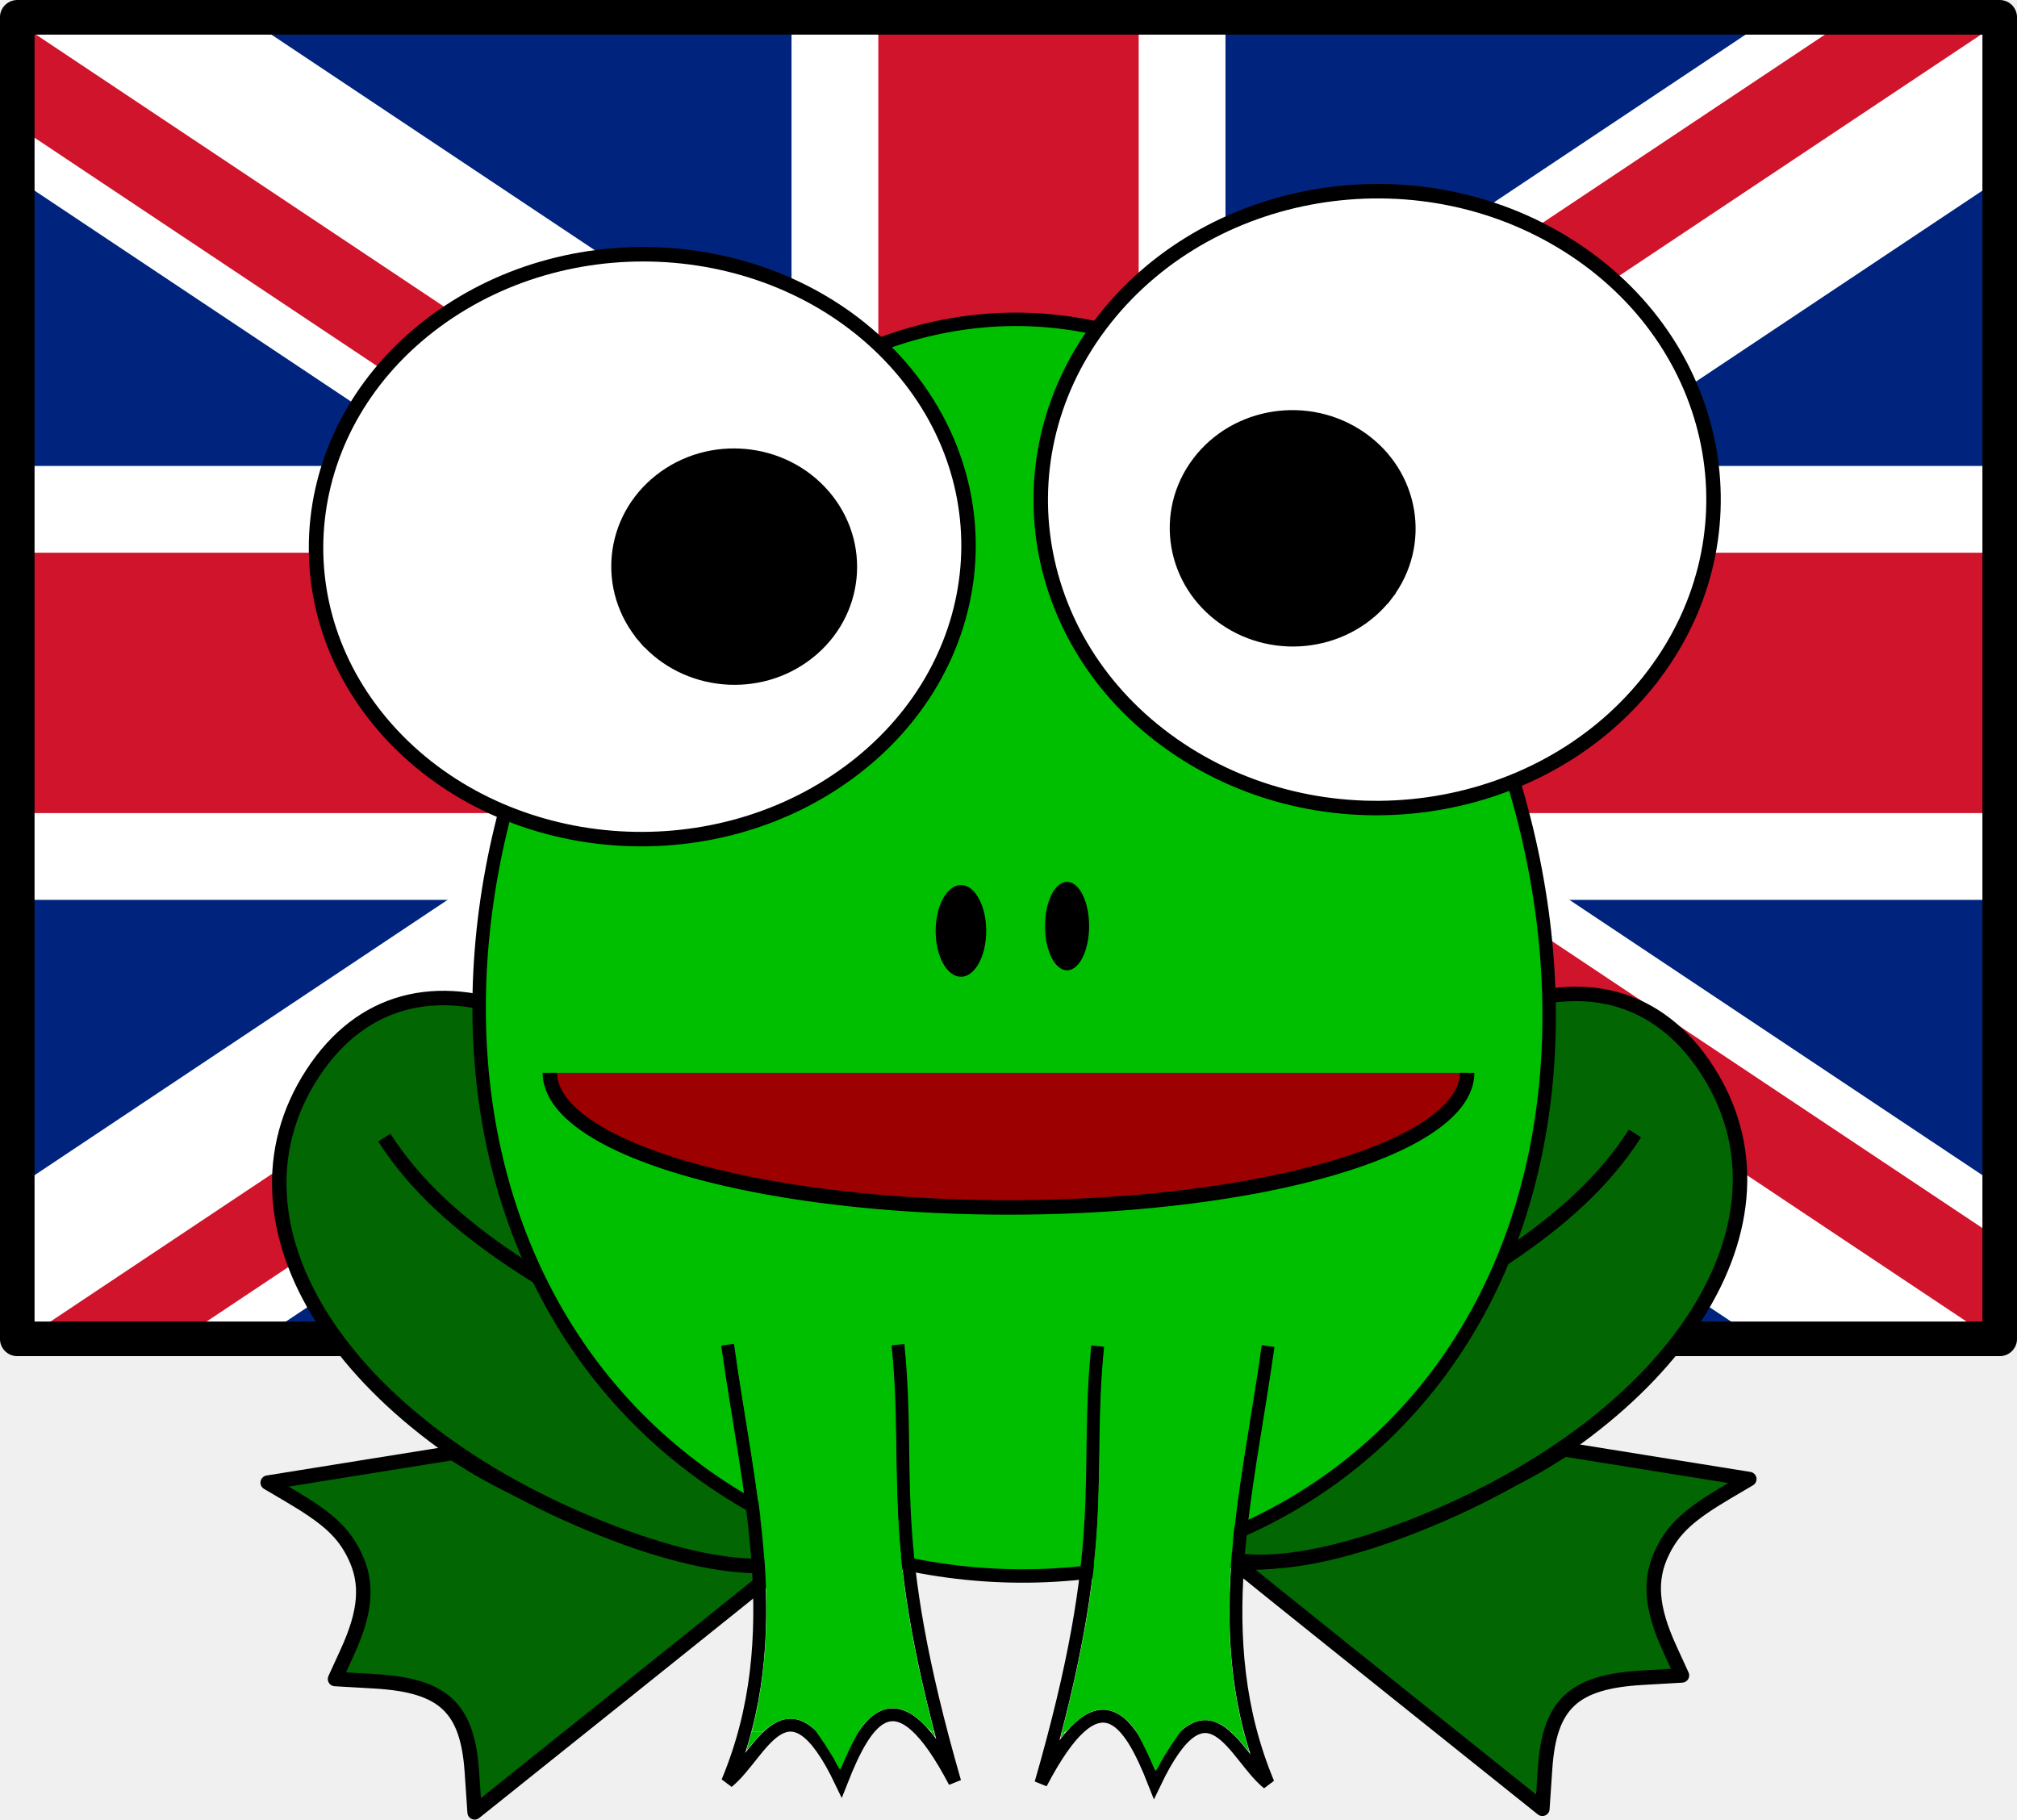
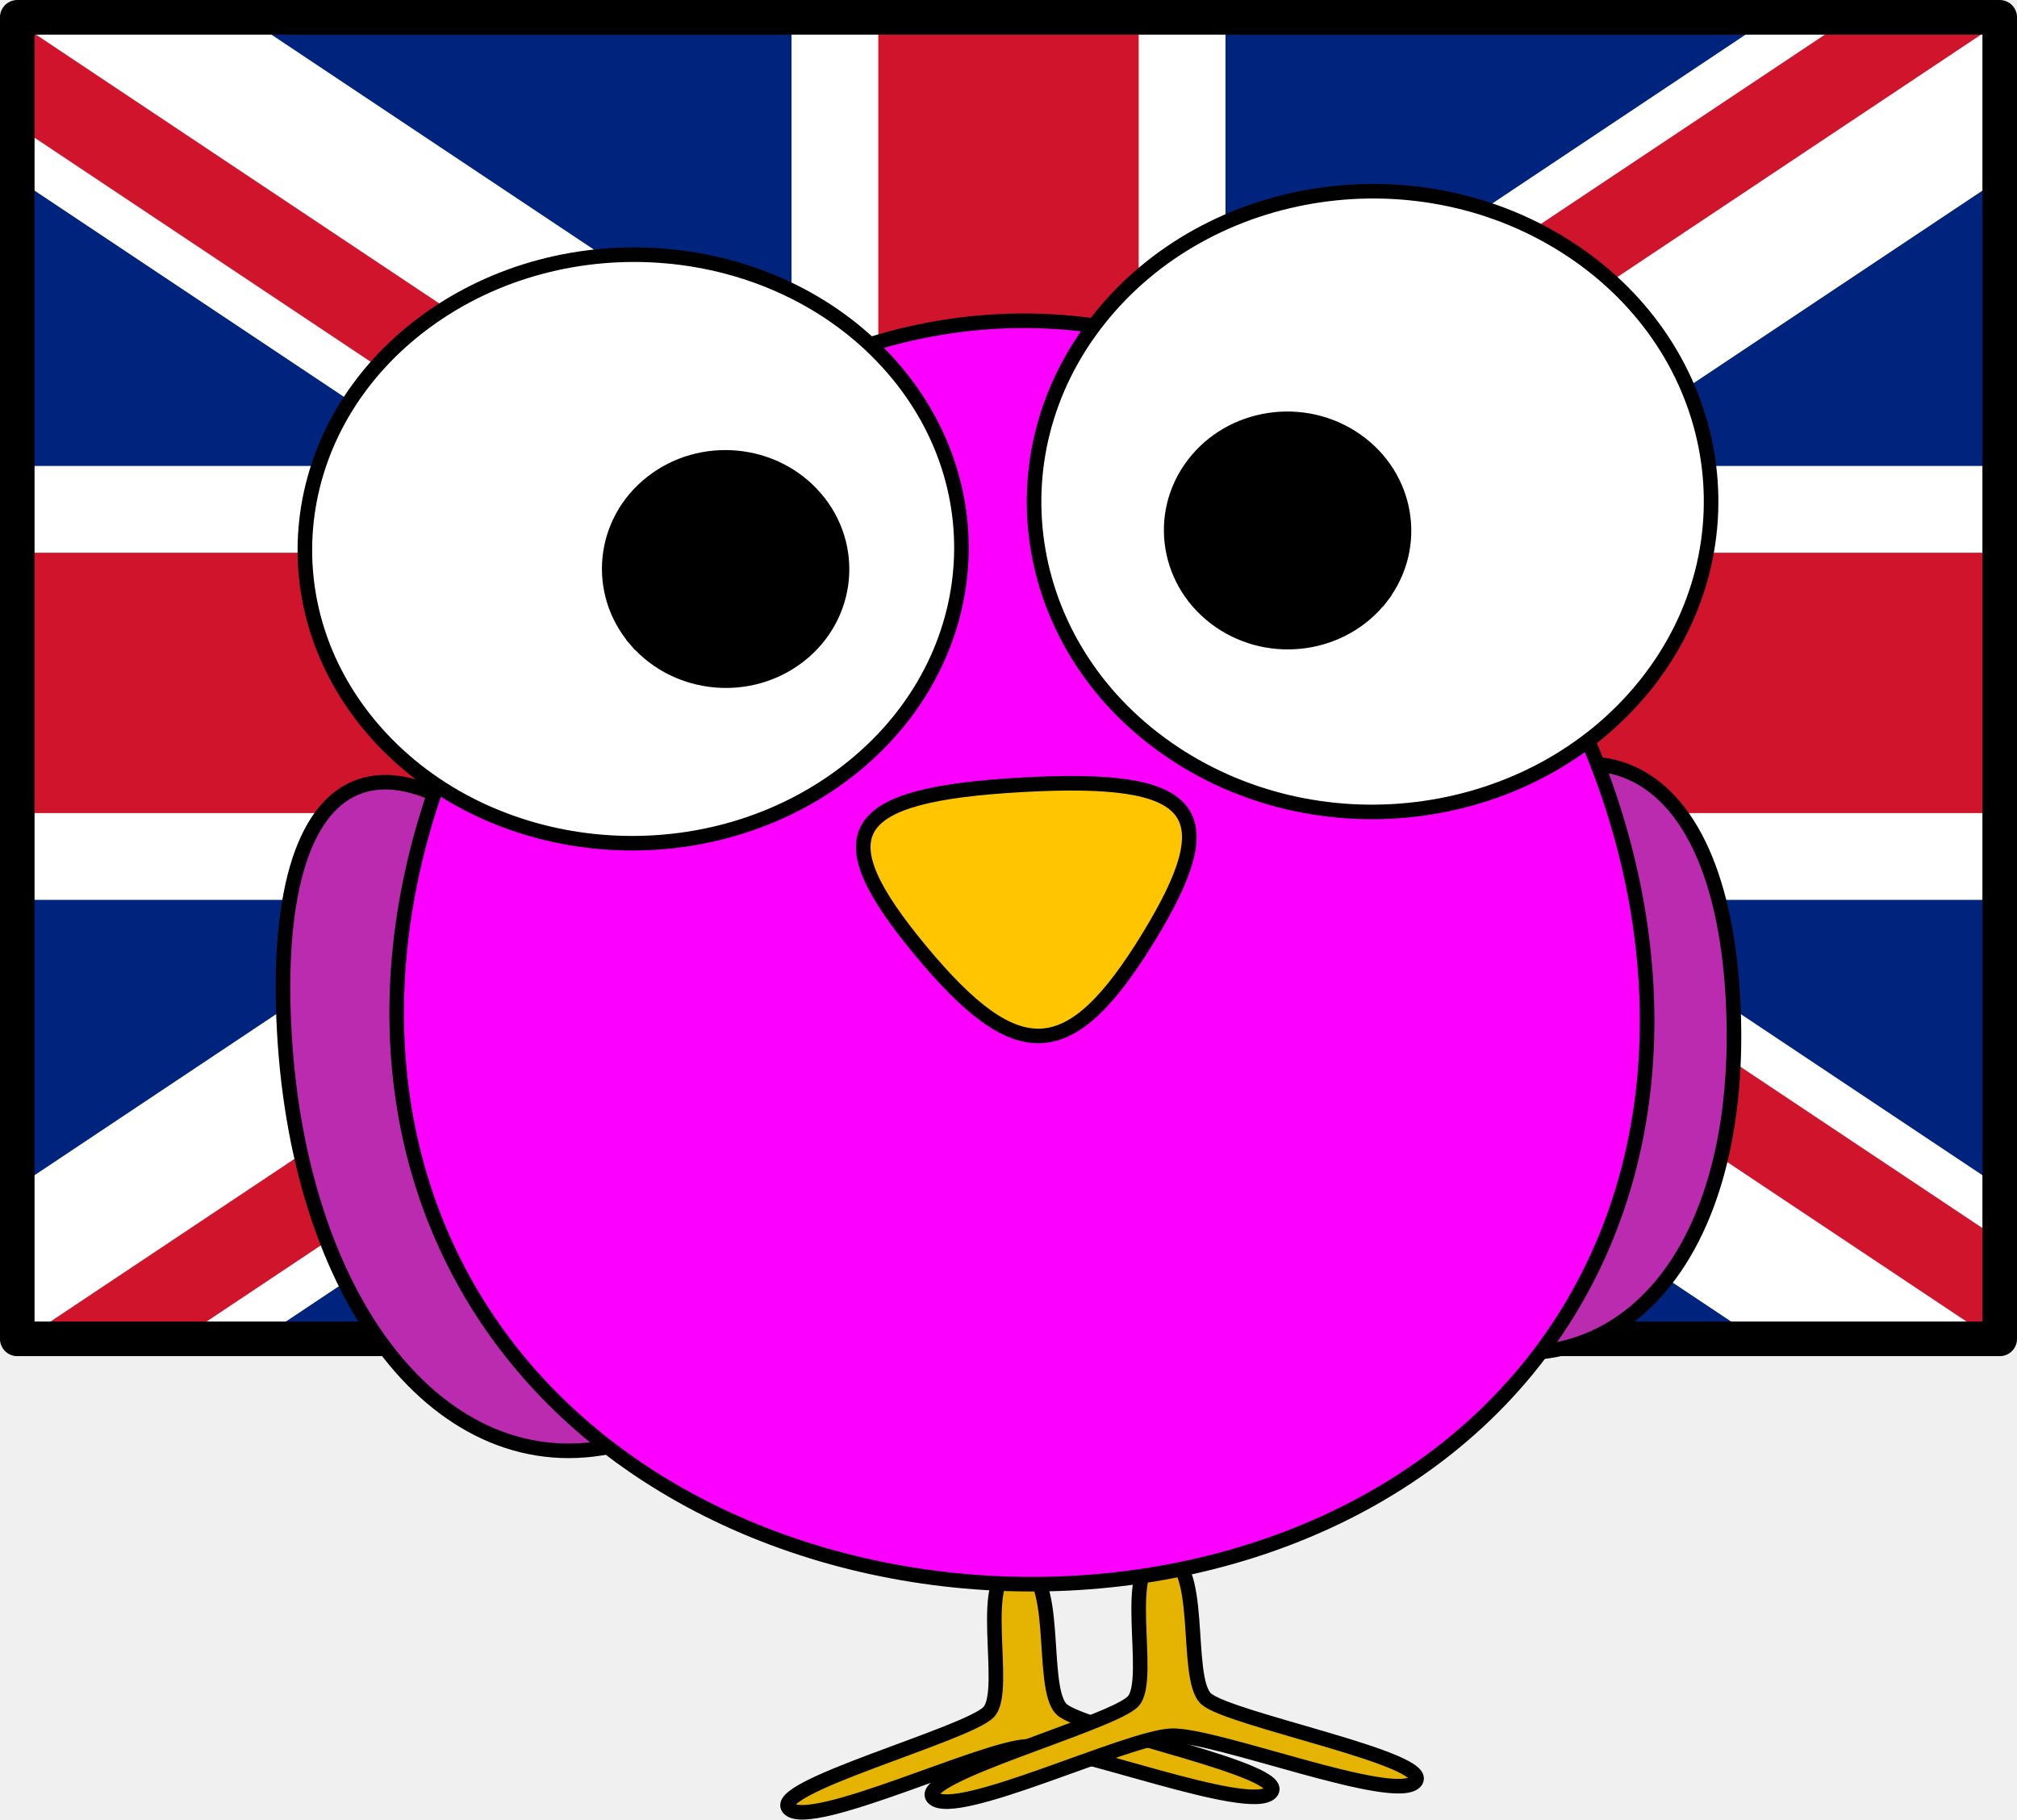
<svg xmlns="http://www.w3.org/2000/svg" width="591.844" height="533.96" viewBox="0 0 591.844 533.96" id="svg4155" version="1.1">
  <defs id="defs4157" />
  <g id="layer1" transform="translate(162.0987,869.7905)">
    <g id="g3099" transform="matrix(0.6366667,0,0,0.6366667,-152.6768,-860.3904)">
      <rect id="rect3079" height="600" width="900" x="0" y="0" style="fill:#00247d" />
      <path id="path3081" d="M 791.5,0 0,527.656 V 600 H 108.5 L 900,72.344 V 0 z M 0,0 V 72.344 L 791.5,600 H 900 V 527.656 L 108.5,0 z" style="fill:#ffffff" />
      <path id="path3083" d="M 0,0 V 47.969 L 378.063,300 H 450 L 0,600 H 71.937 L 450,347.969 V 300 L 900,600 V 552.031 L 521.938,300 H 450 L 900,0 H 828.063 L 450,252.031 V 300 z" style="fill:#cf142b" />
      <path id="path3085" d="M 0,200 V 400 H 900 V 200 z M 350,0 V 600 H 550 V 0 z" style="fill:#ffffff" />
      <g id="g3087" style="fill:#cf142b">
        <rect id="rect3089" height="120" width="900" y="240" x="0" />
        <rect id="rect3091" height="600" width="120" x="390" y="0" />
      </g>
    </g>
    <rect style="fill:none;stroke:#000000;stroke-width:10.152;stroke-linejoin:round;stroke-miterlimit:4;stroke-opacity:1;stroke-dasharray:none" id="rect3981" width="581.71" height="387.807" x="-157.035" y="-864.71" />
-     <g transform="matrix(0.303538,0,0,0.303538,-95.99837,-824.9752)" id="layer1-2">
-       <g id="g3511" transform="matrix(13.99207,0,0,13.99207,3344.725,1225.15)">
-         <g id="g3484" transform="translate(37.65579,0)">
-           <path id="path4761-9" d="m -196.31,18.378 c -5.834,-4.667 -10.686,-8.57 -10.783,-8.674 -0.097,-0.103 0.176,-0.079 0.608,0.053 1.145,0.352 5.558,-0.345 8.974,-1.416 2.904,-0.911 9.473,-3.92 12.034,-5.513 l 1.287,-0.8 6.391,1.027 6.391,1.027 -1.491,0.878 c -2.686,1.583 -3.742,2.555 -4.523,4.168 -0.924,1.909 -0.773,3.857 0.519,6.679 l 0.843,1.842 -2.74,0.159 c -4.759,0.275 -6.413,1.82 -6.715,6.269 l -0.189,2.787 -10.607,-8.486 z" style="fill:#026602;fill-opacity:1;fill-rule:evenodd;stroke:#000000;stroke-linecap:square;stroke-linejoin:round;stroke-opacity:1" />
-           <path style="fill:#026602;fill-rule:evenodd;stroke:#000000;stroke-width:1;stroke-linecap:square;stroke-linejoin:round" id="imagebot_10-36" d="m -174.334,-24.205 c -6.785,-10.437 -20.917,-4.811 -32.117,12.786 -11.201,17.599 -5.869,25.798 12.118,18.638 17.986,-7.161 26.785,-20.987 19.999,-31.423 z" />
-           <path id="path4761-0-4" d="m -248.866,18.626 c 5.834,-4.667 10.686,-8.57 10.783,-8.674 0.097,-0.103 -0.176,-0.079 -0.608,0.053 -1.145,0.352 -5.558,-0.345 -8.974,-1.416 -2.904,-0.911 -9.473,-3.92 -12.034,-5.513 l -1.287,-0.8 -6.391,1.027 -6.391,1.027 1.491,0.878 c 2.686,1.583 3.742,2.555 4.523,4.168 0.924,1.909 0.773,3.857 -0.519,6.679 l -0.843,1.842 2.74,0.159 c 4.759,0.275 6.413,1.82 6.715,6.269 l 0.189,2.787 10.607,-8.486 z" style="fill:#026602;fill-opacity:1;fill-rule:evenodd;stroke:#000000;stroke-linecap:square;stroke-linejoin:round;stroke-opacity:1" />
-           <path style="fill:#026602;fill-rule:evenodd;stroke:#000000;stroke-width:1;stroke-linecap:square;stroke-linejoin:round" id="imagebot_10-3-2" d="m -270.684,-23.919 c 6.785,-10.437 20.917,-4.811 32.117,12.786 11.201,17.599 5.869,25.798 -12.118,18.638 -17.986,-7.161 -26.785,-20.987 -19.999,-31.423 z" />
-           <path id="path4790-59" d="m -199.307,-4.798 c 7.561,-4.285 15.635,-8.159 20,-15" style="fill:none;stroke:#000000;stroke-width:1px;stroke-linecap:butt;stroke-linejoin:miter;stroke-opacity:1" />
-           <path id="path4790-5-8" d="m -245.711,-4.512 c -7.561,-4.285 -15.635,-8.159 -20,-15" style="fill:none;stroke:#000000;stroke-width:1px;stroke-linecap:butt;stroke-linejoin:miter;stroke-opacity:1" />
-           <path style="fill:#00bf00;fill-rule:evenodd;stroke:#000000;stroke-width:0.928;stroke-linecap:square;stroke-linejoin:round" id="imagebot_7-0" d="m -221.075,-76.028 c -26.222,-1.021 -46.829,38.263 -34.343,65.473 12.484,27.213 51.814,28.746 65.552,2.557 13.738,-26.189 -4.989,-67.006 -31.209,-68.03 z" />
-           <path style="fill:#ffffff;fill-rule:evenodd;stroke:#000000;stroke-width:1;stroke-linecap:square;stroke-linejoin:round" id="imagebot_6-3" d="m -265.33,-47.486 c -7.884,-8.609 -6.469,-21.345 3.162,-28.443 9.633,-7.098 23.835,-5.874 31.719,2.737 7.886,8.609 6.471,21.345 -3.162,28.443 -9.565,7.049 -23.65,5.896 -31.576,-2.582" />
-           <path style="fill-rule:evenodd;stroke:#000000;stroke-width:1;stroke-linecap:square;stroke-linejoin:round" id="imagebot_5-6" d="m -247.71,-54.101 c -2.805,-3.276 -2.319,-8.107 1.089,-10.79 3.408,-2.683 8.445,-2.206 11.251,1.068 2.805,3.274 2.319,8.107 -1.089,10.792 -3.384,2.664 -8.38,2.213 -11.199,-1.012" />
-           <path style="fill:#ffffff;fill-rule:evenodd;stroke:#000000;stroke-width:1;stroke-linecap:square;stroke-linejoin:round" id="imagebot_4-2" d="m -178.317,-51.089 c 7.543,-9.529 5.242,-22.854 -5.14,-29.758 -10.385,-6.905 -24.92,-4.778 -32.463,4.754 -7.546,9.529 -5.244,22.854 5.14,29.758 10.312,6.857 24.731,4.812 32.326,-4.582" />
-           <path style="fill-rule:evenodd;stroke:#000000;stroke-width:1;stroke-linecap:square;stroke-linejoin:round" id="imagebot_3-2" d="m -196.479,-57.099 c 2.587,-3.426 1.787,-8.221 -1.79,-10.71 -3.577,-2.49 -8.574,-1.734 -11.161,1.689 -2.587,3.423 -1.787,8.221 1.79,10.713 3.551,2.472 8.509,1.745 11.113,-1.63" />
-           <ellipse ry="3.057" rx="1.524" cy="-34.126" cx="-218.542" id="path4678-0-8" style="fill:#000000;fill-opacity:1;fill-rule:evenodd;stroke:none" />
-           <ellipse ry="3.169" rx="1.747" cy="-33.792" cx="-225.874" id="path4678-0-9-3" style="fill:#000000;fill-opacity:1;fill-rule:evenodd;stroke:none" />
-           <path style="fill:none;stroke:#000000;stroke-width:0.889px;stroke-linecap:butt;stroke-linejoin:miter;stroke-opacity:1" d="m -241.995,-5.202 c 1.394,10.069 4.211,20.137 0,30.206 2.35,-1.878 4.128,-7.784 7.847,0 1.794,-4.568 3.863,-7.608 7.847,0 -4.883,-16.949 -2.993,-20.864 -3.923,-30.206 l 0,0 0,0 0,0" id="path4763-9-9-1" />
-           <path style="fill:#00bf00;fill-opacity:1;stroke:none" d="m -240.214,21.094 c 0.929,-3.826 1.131,-7.979 0.633,-13.004 -0.2,-2.018 -0.439,-3.707 -1.212,-8.552 -0.508,-3.185 -0.59,-3.71 -0.582,-3.718 0.032,-0.034 10.707,-0.439 10.727,-0.407 0.027,0.043 0.1,0.983 0.173,2.225 0.023,0.389 0.062,1.781 0.088,3.094 0.094,4.892 0.158,6.495 0.334,8.353 0.325,3.433 0.948,6.925 1.987,11.131 0.16,0.649 0.303,1.21 0.316,1.246 0.018,0.046 -0.007,0.065 -0.085,0.065 -0.08,0 -0.221,-0.114 -0.524,-0.424 -1.015,-1.039 -1.907,-1.381 -2.845,-1.091 -0.508,0.157 -1.123,0.645 -1.557,1.236 l -0.205,0.28 -1.41,0 -1.41,0 -0.332,-0.267 c -0.182,-0.147 -0.424,-0.314 -0.537,-0.371 -0.873,-0.442 -1.785,-0.29 -2.641,0.44 l -0.231,0.197 -0.396,0 -0.396,0 0.105,-0.431 z" id="path4802-5-5-5" />
-           <path style="fill:#00bf00;fill-opacity:1;stroke:none" d="m -234.468,23.76 c -0.313,-0.625 -1.253,-2.065 -1.669,-2.559 l -0.357,-0.424 1.967,-0.017 c 1.082,-0.009 1.978,-0.006 1.992,0.009 0.014,0.015 -0.072,0.184 -0.19,0.376 -0.306,0.496 -0.939,1.75 -1.212,2.402 -0.127,0.305 -0.25,0.575 -0.273,0.6 -0.022,0.025 -0.139,-0.149 -0.258,-0.387 z" id="path4804-1-5-8" />
-           <path style="fill:#00bf00;fill-opacity:1;stroke:none" d="m -240.668,22.729 c 0.012,-0.043 0.072,-0.246 0.133,-0.453 0.061,-0.207 0.132,-0.46 0.159,-0.563 l 0.049,-0.188 0.403,0 0.403,0 -0.285,0.298 c -0.157,0.164 -0.411,0.452 -0.566,0.641 -0.154,0.188 -0.289,0.343 -0.3,0.343 -0.011,0 -0.009,-0.035 0.003,-0.077 z" id="path4806-5-5-84" />
-           <path style="fill:#00bf00;fill-opacity:1;stroke:none" d="m -227.822,21.704 -0.142,-0.179 0.112,0 c 0.092,0 0.12,0.03 0.157,0.163 0.025,0.09 0.038,0.17 0.029,0.179 -0.009,0.009 -0.079,-0.065 -0.157,-0.163 z" id="path4808-7-7-33" />
-           <g transform="matrix(-1.000013,0,0,1.000013,-517.2856,10.89742)" id="g4166-4">
-             <g id="g4159-6">
-               <path style="fill:none;stroke:#000000;stroke-width:0.889px;stroke-linecap:butt;stroke-linejoin:miter;stroke-opacity:1" d="m -312.628,-16.002 c 1.394,10.069 4.211,20.137 0,30.206 2.35,-1.878 4.128,-7.784 7.847,0 1.794,-4.567 3.863,-7.608 7.847,0 -4.883,-16.949 -2.993,-20.864 -3.923,-30.206 l 0,0 0,0 0,0" id="path4763-9-9-1-5" />
-               <path style="fill:#00bf00;fill-opacity:1;stroke:none" d="m -310.848,10.294 c 0.929,-3.826 1.131,-7.979 0.633,-13.004 -0.2,-2.018 -0.439,-3.707 -1.212,-8.552 -0.508,-3.185 -0.59,-3.71 -0.582,-3.718 0.032,-0.034 10.707,-0.439 10.727,-0.407 0.027,0.043 0.1,0.983 0.173,2.225 0.023,0.389 0.062,1.781 0.088,3.094 0.094,4.892 0.158,6.495 0.334,8.353 0.325,3.433 0.948,6.925 1.987,11.13 0.16,0.649 0.303,1.21 0.316,1.246 0.018,0.046 -0.007,0.065 -0.085,0.065 -0.08,0 -0.221,-0.114 -0.524,-0.424 -1.015,-1.039 -1.907,-1.381 -2.845,-1.091 -0.508,0.157 -1.123,0.645 -1.557,1.236 l -0.205,0.28 -1.41,0 -1.41,0 -0.332,-0.267 c -0.182,-0.147 -0.424,-0.314 -0.537,-0.371 -0.873,-0.442 -1.785,-0.29 -2.641,0.44 l -0.231,0.197 -0.396,0 -0.396,0 0.105,-0.431 z" id="path4802-5-5-5-9" />
-               <path style="fill:#00bf00;fill-opacity:1;stroke:none" d="m -305.101,12.96 c -0.313,-0.625 -1.253,-2.065 -1.669,-2.559 l -0.357,-0.424 1.967,-0.017 c 1.082,-0.009 1.978,-0.006 1.992,0.009 0.014,0.015 -0.072,0.184 -0.19,0.376 -0.306,0.496 -0.939,1.75 -1.212,2.402 -0.127,0.305 -0.25,0.575 -0.273,0.6 -0.022,0.025 -0.139,-0.149 -0.258,-0.387 z" id="path4804-1-5-8-5" />
-               <path style="fill:#00bf00;fill-opacity:1;stroke:none" d="m -311.302,11.929 c 0.012,-0.043 0.072,-0.246 0.133,-0.453 0.061,-0.207 0.132,-0.46 0.159,-0.563 l 0.049,-0.188 0.403,0 0.403,0 -0.285,0.298 c -0.157,0.164 -0.411,0.452 -0.566,0.641 -0.154,0.188 -0.289,0.343 -0.3,0.343 -0.011,0 -0.009,-0.035 0.003,-0.077 z" id="path4806-5-5-84-7" />
-               <path style="fill:#00bf00;fill-opacity:1;stroke:none" d="m -298.456,10.903 -0.142,-0.179 0.112,0 c 0.092,0 0.12,0.03 0.157,0.163 0.025,0.09 0.038,0.17 0.029,0.179 -0.009,0.009 -0.079,-0.065 -0.157,-0.163 z" id="path4808-7-7-33-4" />
-             </g>
-           </g>
+     <g id="g4245" transform="matrix(4.273661,0,0,4.273661,2787.005,1973.518)">
+       <g id="g4232">
+         <g id="g4220" transform="translate(-687.3849,-657.6542)">
+           <path id="imagebot_12-2" d="m 94.933,83.748 c 12.694,5.455 22.112,-4.29 21.405,-22.146 -0.708,-17.858 -10.682,-22.143 -22.669,-9.74 -11.987,12.403 -11.431,26.433 1.264,31.886 z" style="fill:#bb2baf;fill-opacity:1;fill-rule:evenodd;stroke:#000000;stroke-width:1;stroke-linecap:square;stroke-linejoin:round" />
+           <path id="imagebot_11-7" d="M 39.744,91.555 C 51.847,88.64 51.257,73.441 38.405,57.013 25.551,40.583 16.042,42.875 16.792,62.219 17.543,81.564 27.642,94.472 39.744,91.555 Z" style="fill:#bb2baf;fill-opacity:1;fill-rule:evenodd;stroke:#000000;stroke-width:1;stroke-linecap:square;stroke-linejoin:round" />
+           <path id="imagebot_10-9" d="m 67.192,99.908 c -3.028,0.103 -0.55,8.467 -1.987,9.992 -1.435,1.525 -15.282,5.233 -13.689,6.655 1.593,1.421 13.303,-4.193 16.331,-4.297 3.028,-0.103 15.292,4.692 16.727,3.166 1.437,-1.525 -12.753,-4.275 -14.344,-5.695 -1.593,-1.422 -0.01,-9.925 -3.038,-9.822 l 3.2e-5,9.66e-4 z" style="fill:#e5b302;fill-rule:evenodd;stroke:#000000;stroke-width:1;stroke-linecap:square;stroke-linejoin:round" />
+           <path id="imagebot_9-2" d="m 77.102,99.178 c -3.028,0.103 -0.55,8.467 -1.987,9.992 -1.435,1.525 -15.282,5.233 -13.689,6.655 1.593,1.421 13.303,-4.193 16.331,-4.297 3.028,-0.103 15.292,4.692 16.727,3.166 1.437,-1.525 -12.753,-4.275 -14.344,-5.695 -1.593,-1.422 -0.01,-9.925 -3.038,-9.822 l 3.2e-5,9.66e-4 z" style="fill:#e5b302;fill-rule:evenodd;stroke:#000000;stroke-width:1;stroke-linecap:square;stroke-linejoin:round" />
+           <path id="imagebot_8-7" d="M 68.788,14.389 C 38.335,13.368 14.403,52.62 28.903,79.808 43.401,106.998 89.078,108.53 105.033,82.362 120.987,56.195 99.238,15.412 68.788,14.389 Z" style="fill:#fb00ff;fill-opacity:1;fill-rule:evenodd;stroke:#000000;stroke-width:1;stroke-linecap:square;stroke-linejoin:round" />
+           <path id="imagebot_7-8" d="m 23.351,42.891 c -7.884,-8.609 -6.469,-21.345 3.164,-28.443 9.63,-7.098 23.833,-5.874 31.717,2.738 7.886,8.609 6.471,21.345 -3.162,28.443 -9.565,7.049 -23.65,5.896 -31.576,-2.582" style="fill:#ffffff;fill-rule:evenodd;stroke:#000000;stroke-width:1;stroke-linecap:square;stroke-linejoin:round" />
+           <path id="imagebot_6-2" d="m 40.971,36.276 c -2.805,-3.276 -2.319,-8.107 1.089,-10.79 3.408,-2.683 8.445,-2.206 11.251,1.068 2.805,3.274 2.319,8.107 -1.089,10.792 -3.384,2.664 -8.38,2.213 -11.199,-1.012" style="fill-rule:evenodd;stroke:#000000;stroke-width:1;stroke-linecap:square;stroke-linejoin:round" />
+           <path id="imagebot_5-2" d="M 110.364,39.288 C 117.907,29.759 115.606,16.434 105.221,9.53 94.839,2.625 80.303,4.752 72.76,14.283 c -7.546,9.529 -5.244,22.854 5.14,29.758 10.312,6.857 24.731,4.812 32.326,-4.582" style="fill:#ffffff;fill-rule:evenodd;stroke:#000000;stroke-width:1;stroke-linecap:square;stroke-linejoin:round" />
+           <path id="imagebot_4-9" d="m 92.201,33.278 c 2.587,-3.426 1.787,-8.221 -1.79,-10.71 -3.577,-2.49 -8.574,-1.734 -11.161,1.689 -2.587,3.423 -1.787,8.221 1.79,10.713 3.551,2.472 8.509,1.745 11.113,-1.63" style="fill-rule:evenodd;stroke:#000000;stroke-width:1;stroke-linecap:square;stroke-linejoin:round" />
+           <path id="imagebot_3-7" d="m 76.167,56.723 c -5.36,8.752 -8.96,8.954 -15.655,0.878 -6.696,-8.077 -5.094,-10.691 6.96,-11.367 12.055,-0.676 14.055,1.737 8.694,10.489 l 6.72e-4,1.12e-4 z" style="fill:#ffc600;fill-rule:evenodd;stroke:#000000;stroke-width:1;stroke-linecap:square;stroke-linejoin:round" />
        </g>
-         <path style="fill:#9d0000;fill-opacity:1;stroke:#000000;stroke-opacity:1" id="path3136" d="m -153.246,-23.986 a 31.686,9.301 0 0 1 -15.843,8.055 31.686,9.301 0 0 1 -31.686,0 31.686,9.301 0 0 1 -15.843,-8.055" />
      </g>
    </g>
  </g>
</svg>
